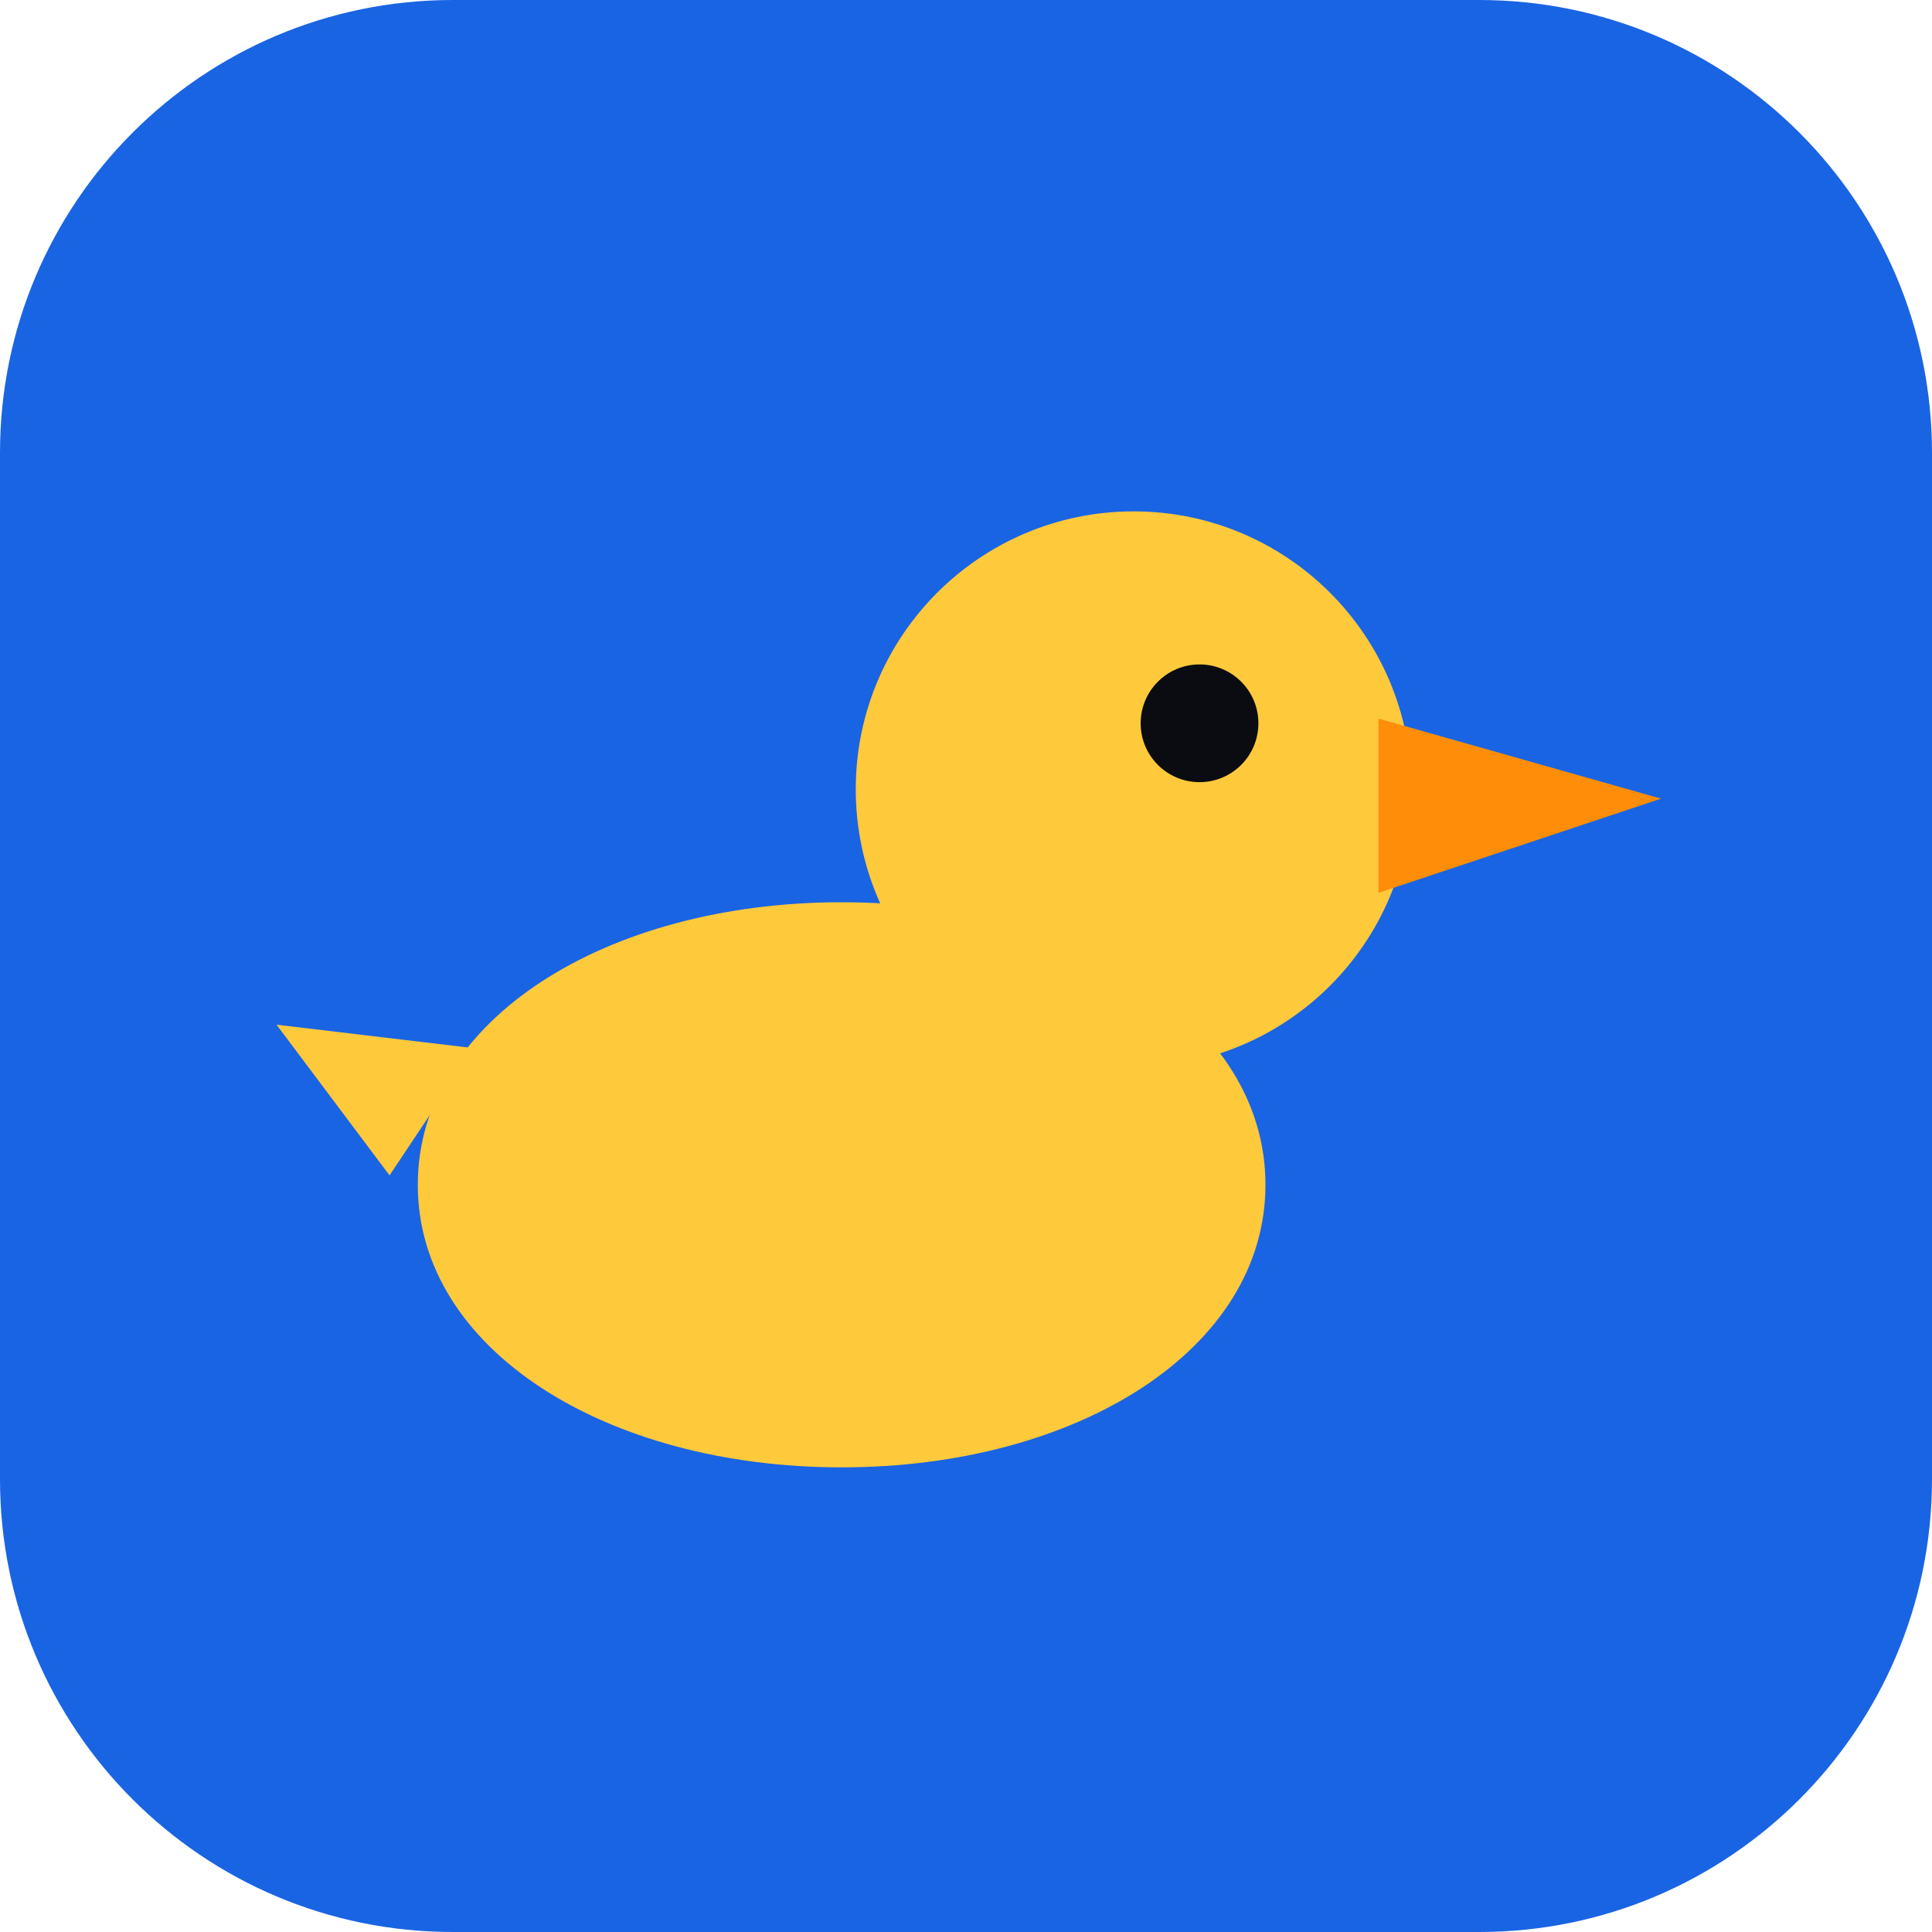
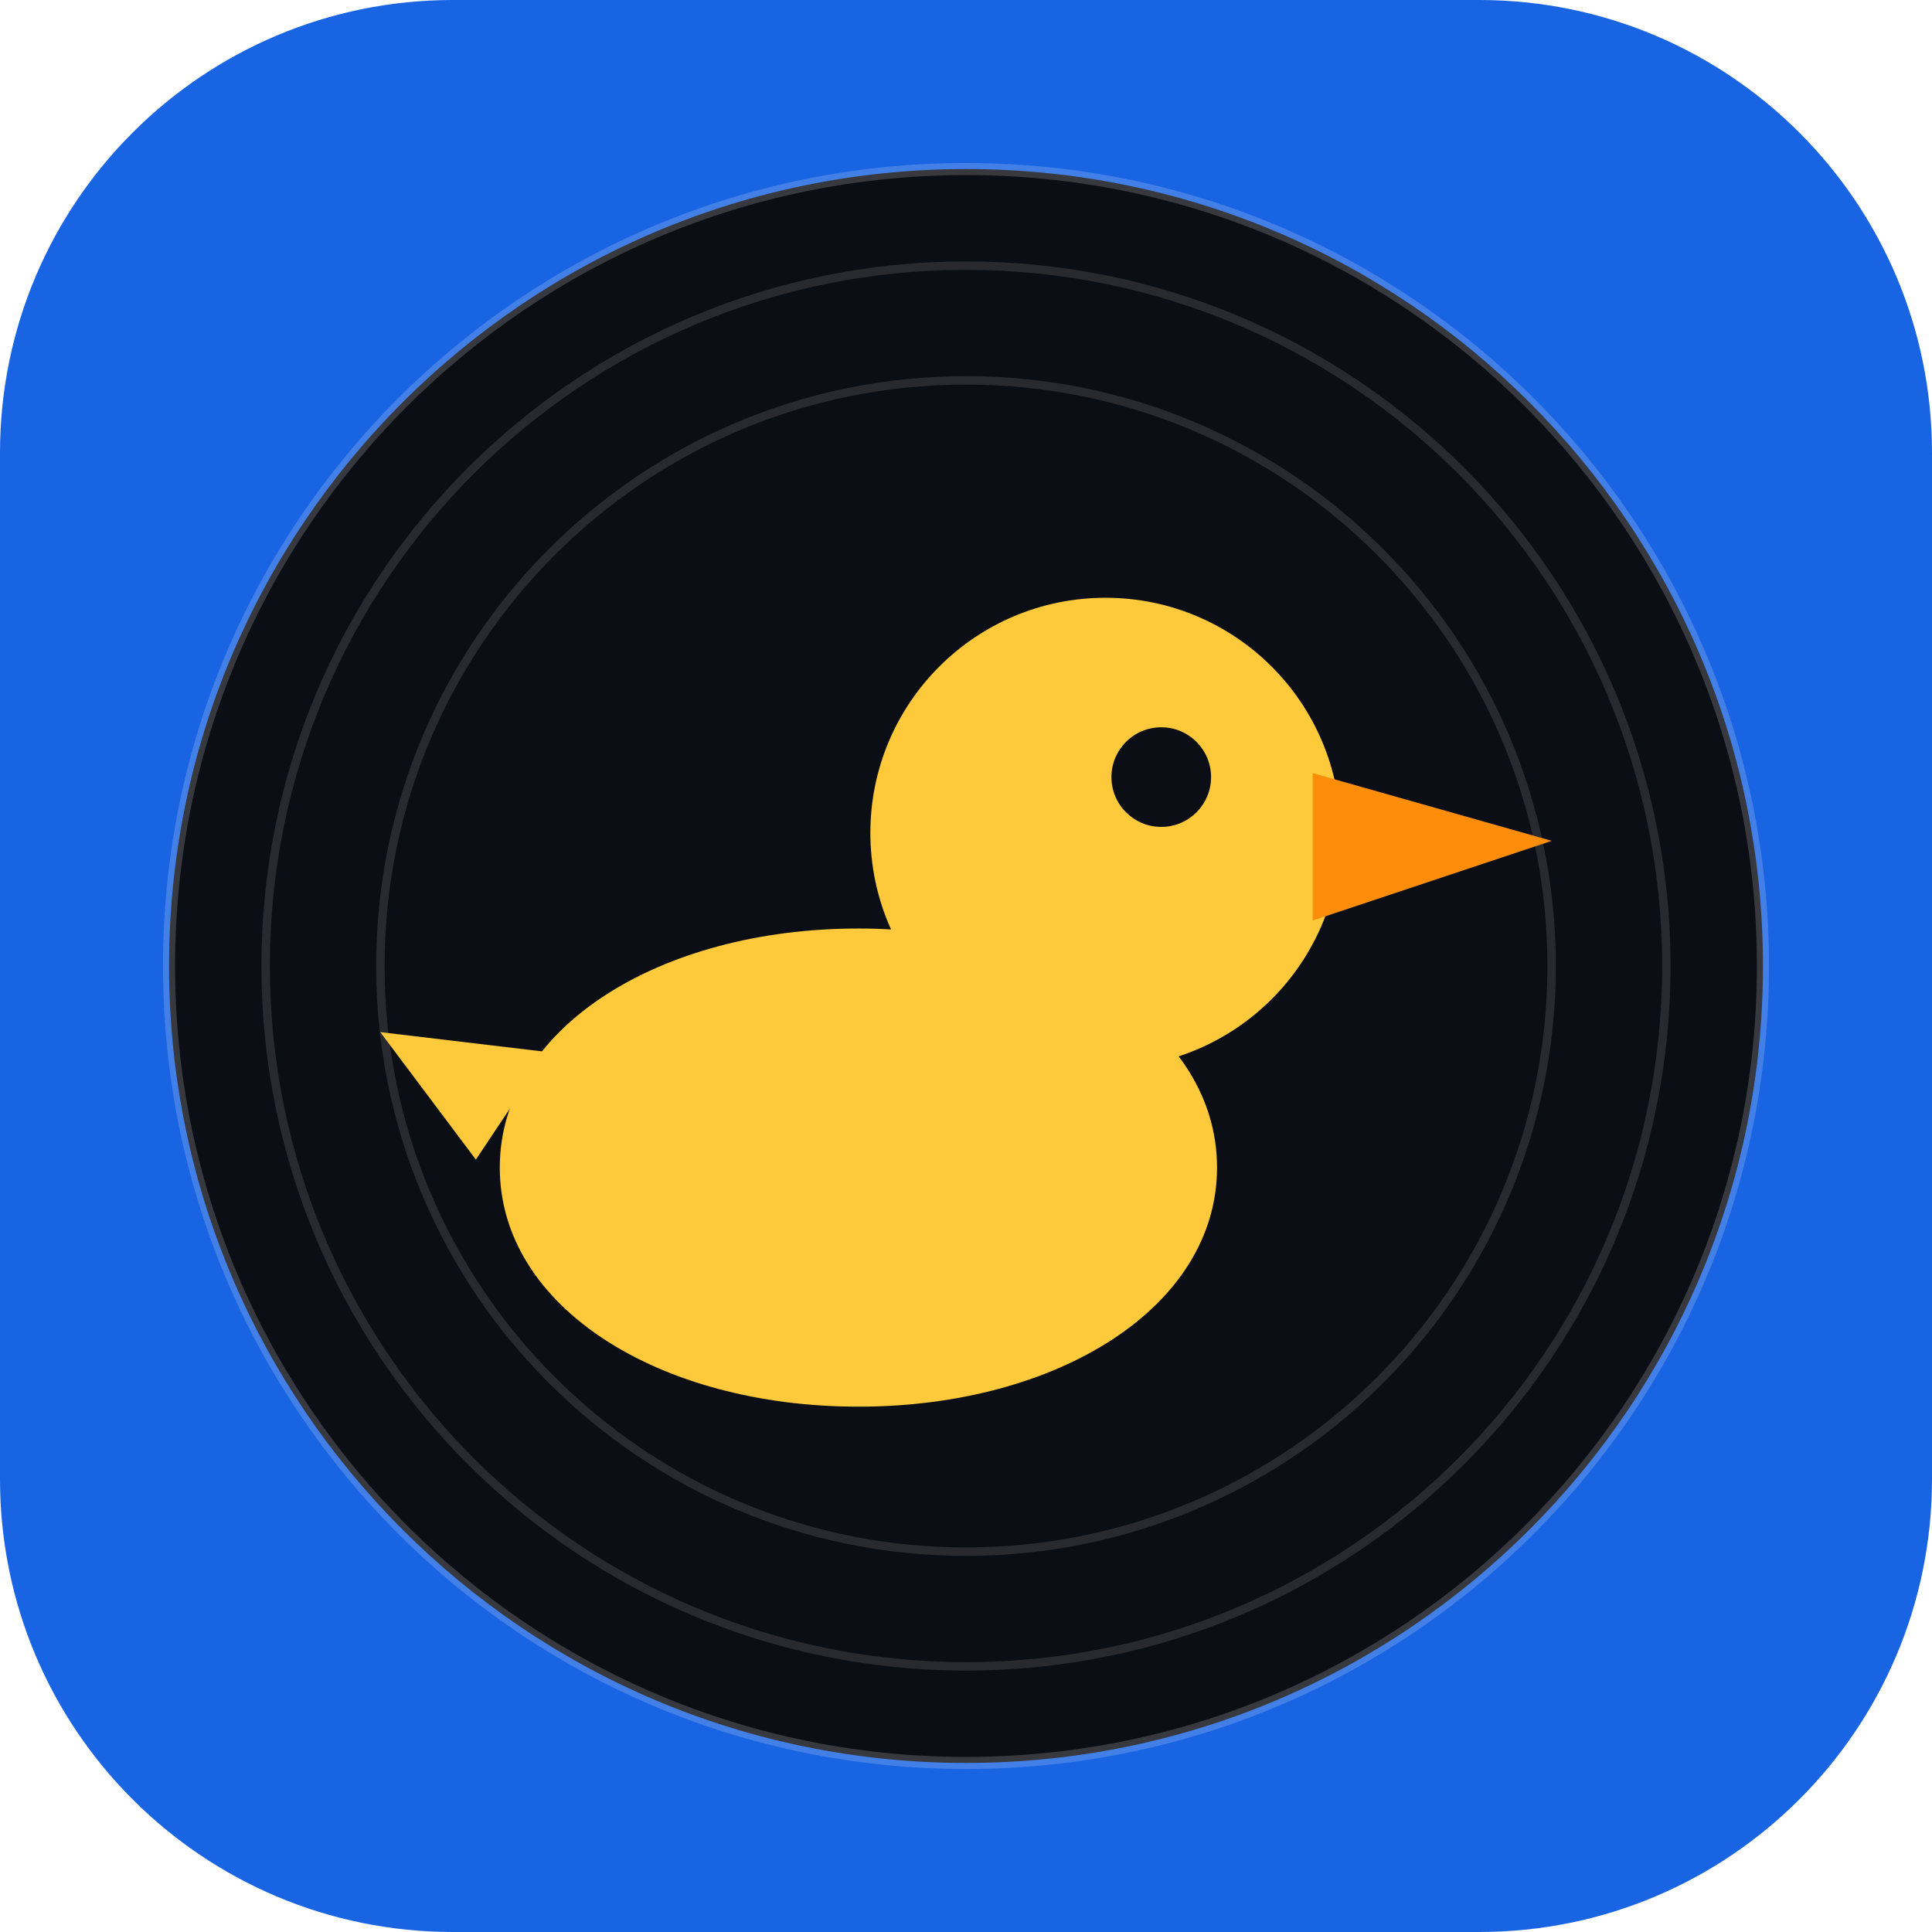
<svg xmlns="http://www.w3.org/2000/svg" viewBox="0 0 32 32" width="32" height="32" role="img" aria-label="Adjacent">
  <rect width="32" height="32" rx="7.5" fill="#1964E3" />
-   <g transform="translate(3.8 3.4) scale(0.78)">
+   <circle cx="16" cy="16" r="13.2" fill="#0B0E14" />
+   <circle cx="16" cy="16" r="11.6" fill="none" stroke="rgba(255,255,255,0.12)" stroke-width="0.14" />
+   <circle cx="16" cy="16" r="9.7" fill="none" stroke="rgba(255,255,255,0.12)" stroke-width="0.14" />
+   <circle cx="16" cy="16" r="13.2" fill="none" stroke="rgba(255,255,255,0.18)" stroke-width="0.2" />
+   <g transform="translate(5.638 5.611) scale(0.66)">
    <path d="M3.4 20.6 L1 17.4 L5.2 17.9 Z" fill="#FFC93C" />
    <path d="M4 20.8c0-3.5 4-6 9-6s9 2.5 9 6-4 6-9 6-9-2.5-9-6Z" fill="#FFC93C" />
    <circle cx="19.2" cy="12.4" r="5.9" fill="#FFC93C" />
    <path d="M24.4 10.9 L30.4 12.6 L24.4 14.6 Z" fill="#FE8D09" />
-     <circle cx="20.6" cy="11" r="1.25" fill="#0A0C11" />
+     <circle cx="20.6" cy="11" r="1.25" fill="#0B0E14" />
  </g>
</svg>
